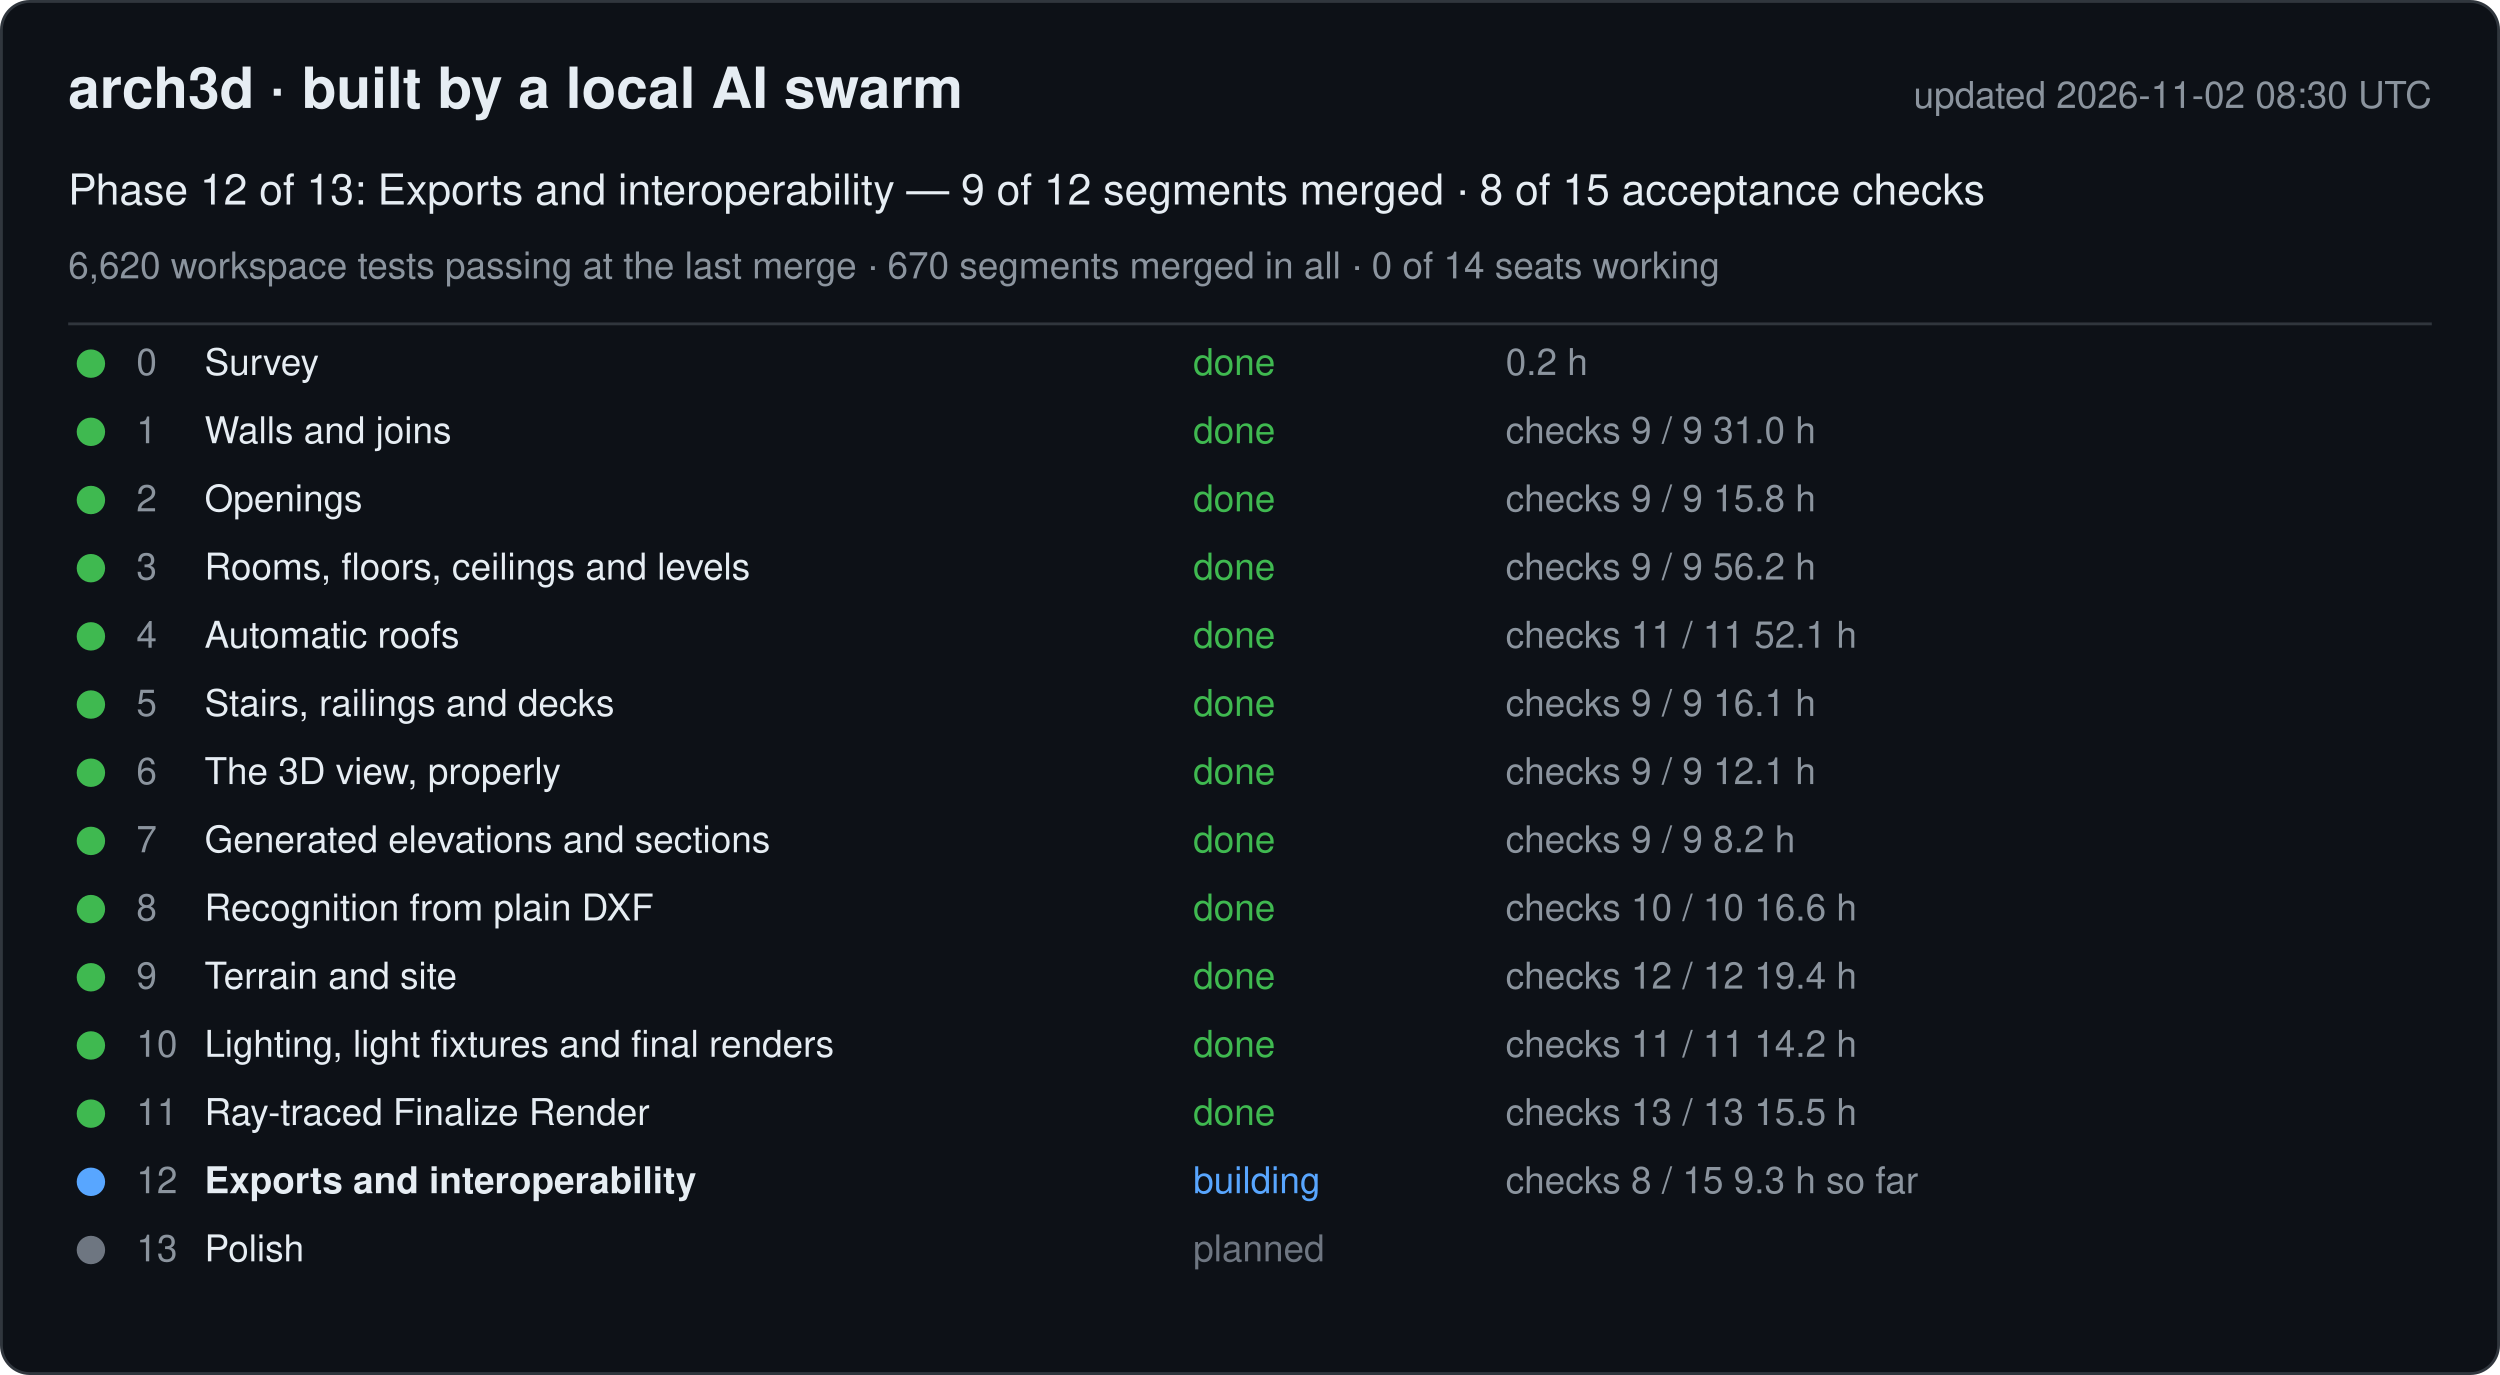
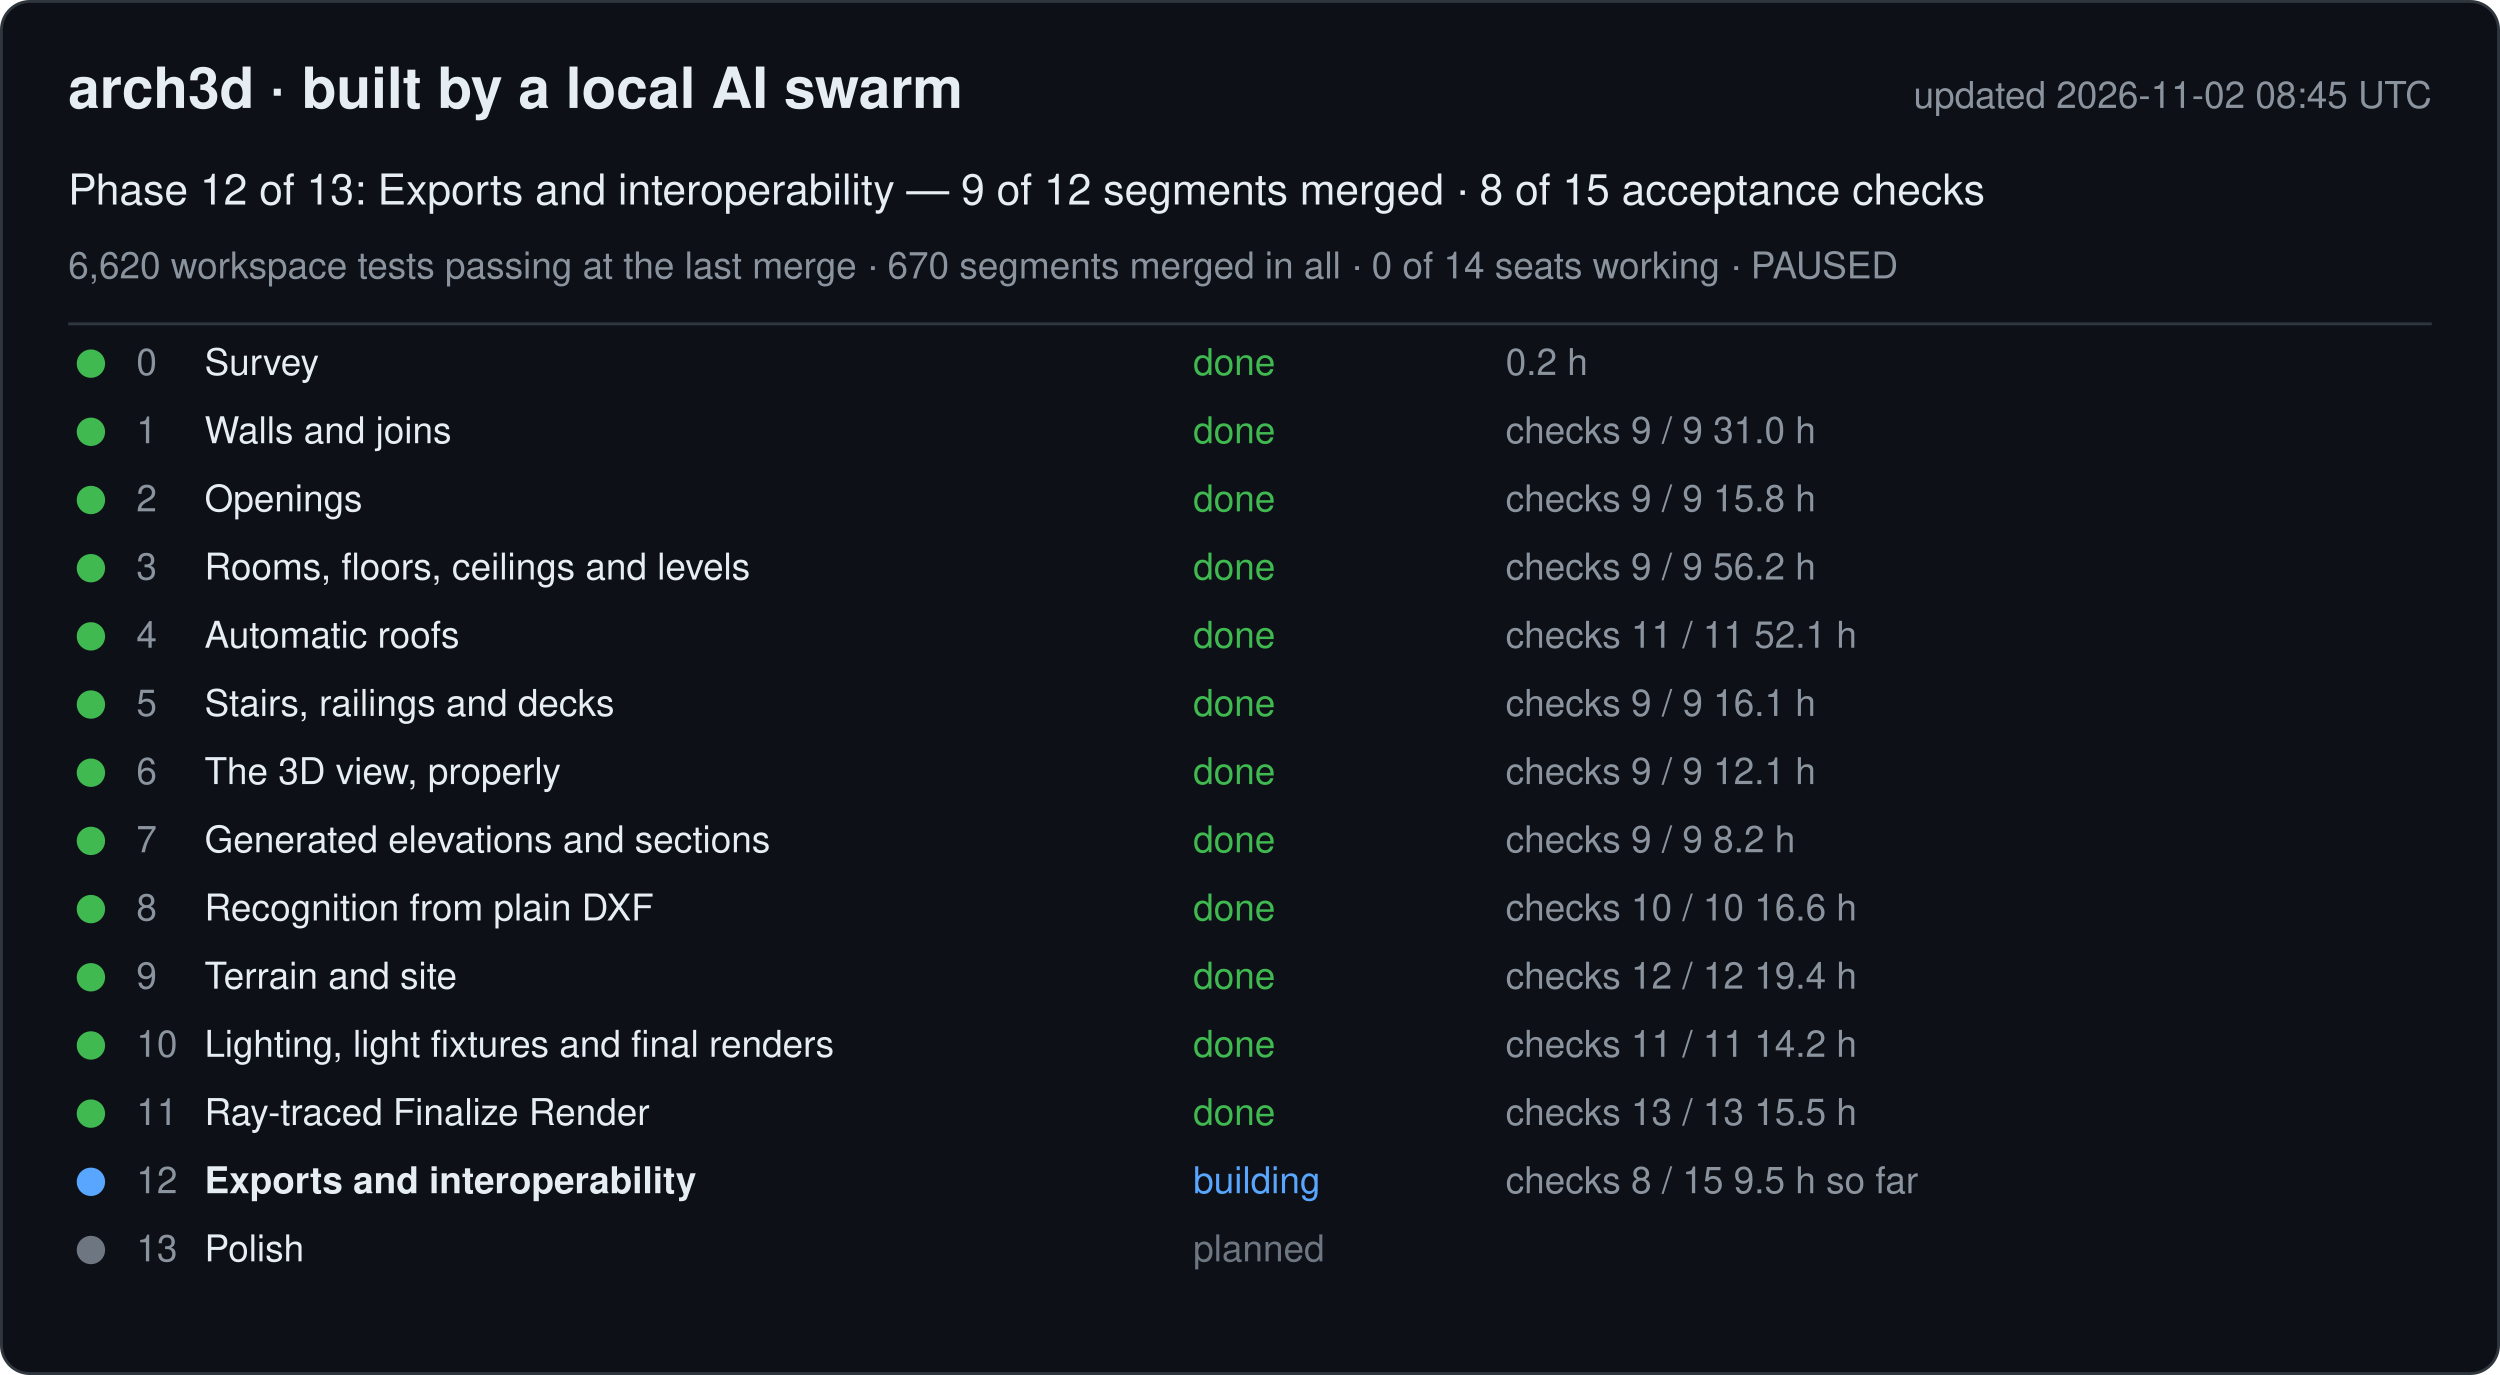
<svg xmlns="http://www.w3.org/2000/svg" width="880" height="484" viewBox="0 0 880 484" font-family="-apple-system, Segoe UI, Helvetica, Arial, sans-serif">
  <rect x="0.5" y="0.5" width="879" height="483" rx="10" fill="#0d1117" stroke="#30363d" />
  <text x="24" y="38" font-size="20" font-weight="600" fill="#e6edf3">arch3d · built by a local AI swarm</text>
-   <text x="856" y="38" font-size="13" fill="#8b949e" text-anchor="end">updated 2026-11-02 08:30 UTC</text>
+   <text x="856" y="38" font-size="13" fill="#8b949e" text-anchor="end">updated 2026-11-02 08:45 UTC</text>
  <text x="24" y="72" font-size="15" fill="#e6edf3">Phase 12 of 13: Exports and interoperability — 9 of 12 segments merged · 8 of 15 acceptance checks</text>
-   <text x="24" y="98" font-size="13" fill="#8b949e">6,620 workspace tests passing at the last merge · 670 segments merged in all · 0 of 14 seats working</text>
+   <text x="24" y="98" font-size="13" fill="#8b949e">6,620 workspace tests passing at the last merge · 670 segments merged in all · 0 of 14 seats working · PAUSED</text>
  <line x1="24" y1="114" x2="856" y2="114" stroke="#30363d" />
  <g data-phase="0">
    <circle cx="32" cy="128" r="5" fill="#3fb950" />
    <text x="48" y="132" font-size="13" fill="#8b949e">0</text>
    <text x="72" y="132" font-size="13" fill="#e6edf3">Survey</text>
    <text x="420" y="132" font-size="13" fill="#3fb950">done</text>
    <text x="530" y="132" font-size="13" fill="#8b949e">0.2 h</text>
  </g>
  <g data-phase="1">
    <circle cx="32" cy="152" r="5" fill="#3fb950" />
    <text x="48" y="156" font-size="13" fill="#8b949e">1</text>
    <text x="72" y="156" font-size="13" fill="#e6edf3">Walls and joins</text>
    <text x="420" y="156" font-size="13" fill="#3fb950">done</text>
    <text x="530" y="156" font-size="13" fill="#8b949e">checks 9 / 9   31.0 h</text>
  </g>
  <g data-phase="2">
    <circle cx="32" cy="176" r="5" fill="#3fb950" />
    <text x="48" y="180" font-size="13" fill="#8b949e">2</text>
    <text x="72" y="180" font-size="13" fill="#e6edf3">Openings</text>
    <text x="420" y="180" font-size="13" fill="#3fb950">done</text>
    <text x="530" y="180" font-size="13" fill="#8b949e">checks 9 / 9   15.8 h</text>
  </g>
  <g data-phase="3">
    <circle cx="32" cy="200" r="5" fill="#3fb950" />
    <text x="48" y="204" font-size="13" fill="#8b949e">3</text>
    <text x="72" y="204" font-size="13" fill="#e6edf3">Rooms, floors, ceilings and levels</text>
    <text x="420" y="204" font-size="13" fill="#3fb950">done</text>
    <text x="530" y="204" font-size="13" fill="#8b949e">checks 9 / 9   56.2 h</text>
  </g>
  <g data-phase="4">
    <circle cx="32" cy="224" r="5" fill="#3fb950" />
    <text x="48" y="228" font-size="13" fill="#8b949e">4</text>
    <text x="72" y="228" font-size="13" fill="#e6edf3">Automatic roofs</text>
    <text x="420" y="228" font-size="13" fill="#3fb950">done</text>
    <text x="530" y="228" font-size="13" fill="#8b949e">checks 11 / 11   52.1 h</text>
  </g>
  <g data-phase="5">
    <circle cx="32" cy="248" r="5" fill="#3fb950" />
    <text x="48" y="252" font-size="13" fill="#8b949e">5</text>
    <text x="72" y="252" font-size="13" fill="#e6edf3">Stairs, railings and decks</text>
    <text x="420" y="252" font-size="13" fill="#3fb950">done</text>
    <text x="530" y="252" font-size="13" fill="#8b949e">checks 9 / 9   16.1 h</text>
  </g>
  <g data-phase="6">
    <circle cx="32" cy="272" r="5" fill="#3fb950" />
    <text x="48" y="276" font-size="13" fill="#8b949e">6</text>
    <text x="72" y="276" font-size="13" fill="#e6edf3">The 3D view, properly</text>
    <text x="420" y="276" font-size="13" fill="#3fb950">done</text>
    <text x="530" y="276" font-size="13" fill="#8b949e">checks 9 / 9   12.1 h</text>
  </g>
  <g data-phase="7">
    <circle cx="32" cy="296" r="5" fill="#3fb950" />
    <text x="48" y="300" font-size="13" fill="#8b949e">7</text>
    <text x="72" y="300" font-size="13" fill="#e6edf3">Generated elevations and sections</text>
    <text x="420" y="300" font-size="13" fill="#3fb950">done</text>
    <text x="530" y="300" font-size="13" fill="#8b949e">checks 9 / 9   8.2 h</text>
  </g>
  <g data-phase="8">
    <circle cx="32" cy="320" r="5" fill="#3fb950" />
    <text x="48" y="324" font-size="13" fill="#8b949e">8</text>
    <text x="72" y="324" font-size="13" fill="#e6edf3">Recognition from plain DXF</text>
    <text x="420" y="324" font-size="13" fill="#3fb950">done</text>
    <text x="530" y="324" font-size="13" fill="#8b949e">checks 10 / 10   16.6 h</text>
  </g>
  <g data-phase="9">
    <circle cx="32" cy="344" r="5" fill="#3fb950" />
    <text x="48" y="348" font-size="13" fill="#8b949e">9</text>
    <text x="72" y="348" font-size="13" fill="#e6edf3">Terrain and site</text>
    <text x="420" y="348" font-size="13" fill="#3fb950">done</text>
    <text x="530" y="348" font-size="13" fill="#8b949e">checks 12 / 12   19.4 h</text>
  </g>
  <g data-phase="10">
    <circle cx="32" cy="368" r="5" fill="#3fb950" />
    <text x="48" y="372" font-size="13" fill="#8b949e">10</text>
    <text x="72" y="372" font-size="13" fill="#e6edf3">Lighting, light fixtures and final renders</text>
    <text x="420" y="372" font-size="13" fill="#3fb950">done</text>
    <text x="530" y="372" font-size="13" fill="#8b949e">checks 11 / 11   14.2 h</text>
  </g>
  <g data-phase="11">
    <circle cx="32" cy="392" r="5" fill="#3fb950" />
    <text x="48" y="396" font-size="13" fill="#8b949e">11</text>
    <text x="72" y="396" font-size="13" fill="#e6edf3">Ray-traced Finalize Render</text>
    <text x="420" y="396" font-size="13" fill="#3fb950">done</text>
    <text x="530" y="396" font-size="13" fill="#8b949e">checks 13 / 13   15.5 h</text>
  </g>
  <g data-phase="12">
    <circle cx="32" cy="416" r="5" fill="#58a6ff" />
    <text x="48" y="420" font-size="13" fill="#8b949e">12</text>
    <text x="72" y="420" font-size="13" fill="#e6edf3" font-weight="600">Exports and interoperability</text>
    <text x="420" y="420" font-size="13" fill="#58a6ff">building</text>
-     <text x="530" y="420" font-size="13" fill="#8b949e">checks 8 / 15   9.3 h so far</text>
+     <text x="530" y="420" font-size="13" fill="#8b949e">checks 8 / 15   9.5 h so far</text>
  </g>
  <g data-phase="13">
    <circle cx="32" cy="440" r="5" fill="#6e7681" />
    <text x="48" y="444" font-size="13" fill="#8b949e">13</text>
    <text x="72" y="444" font-size="13" fill="#e6edf3">Polish</text>
    <text x="420" y="444" font-size="13" fill="#6e7681">planned</text>
    <text x="530" y="444" font-size="13" fill="#8b949e" />
  </g>
</svg>
